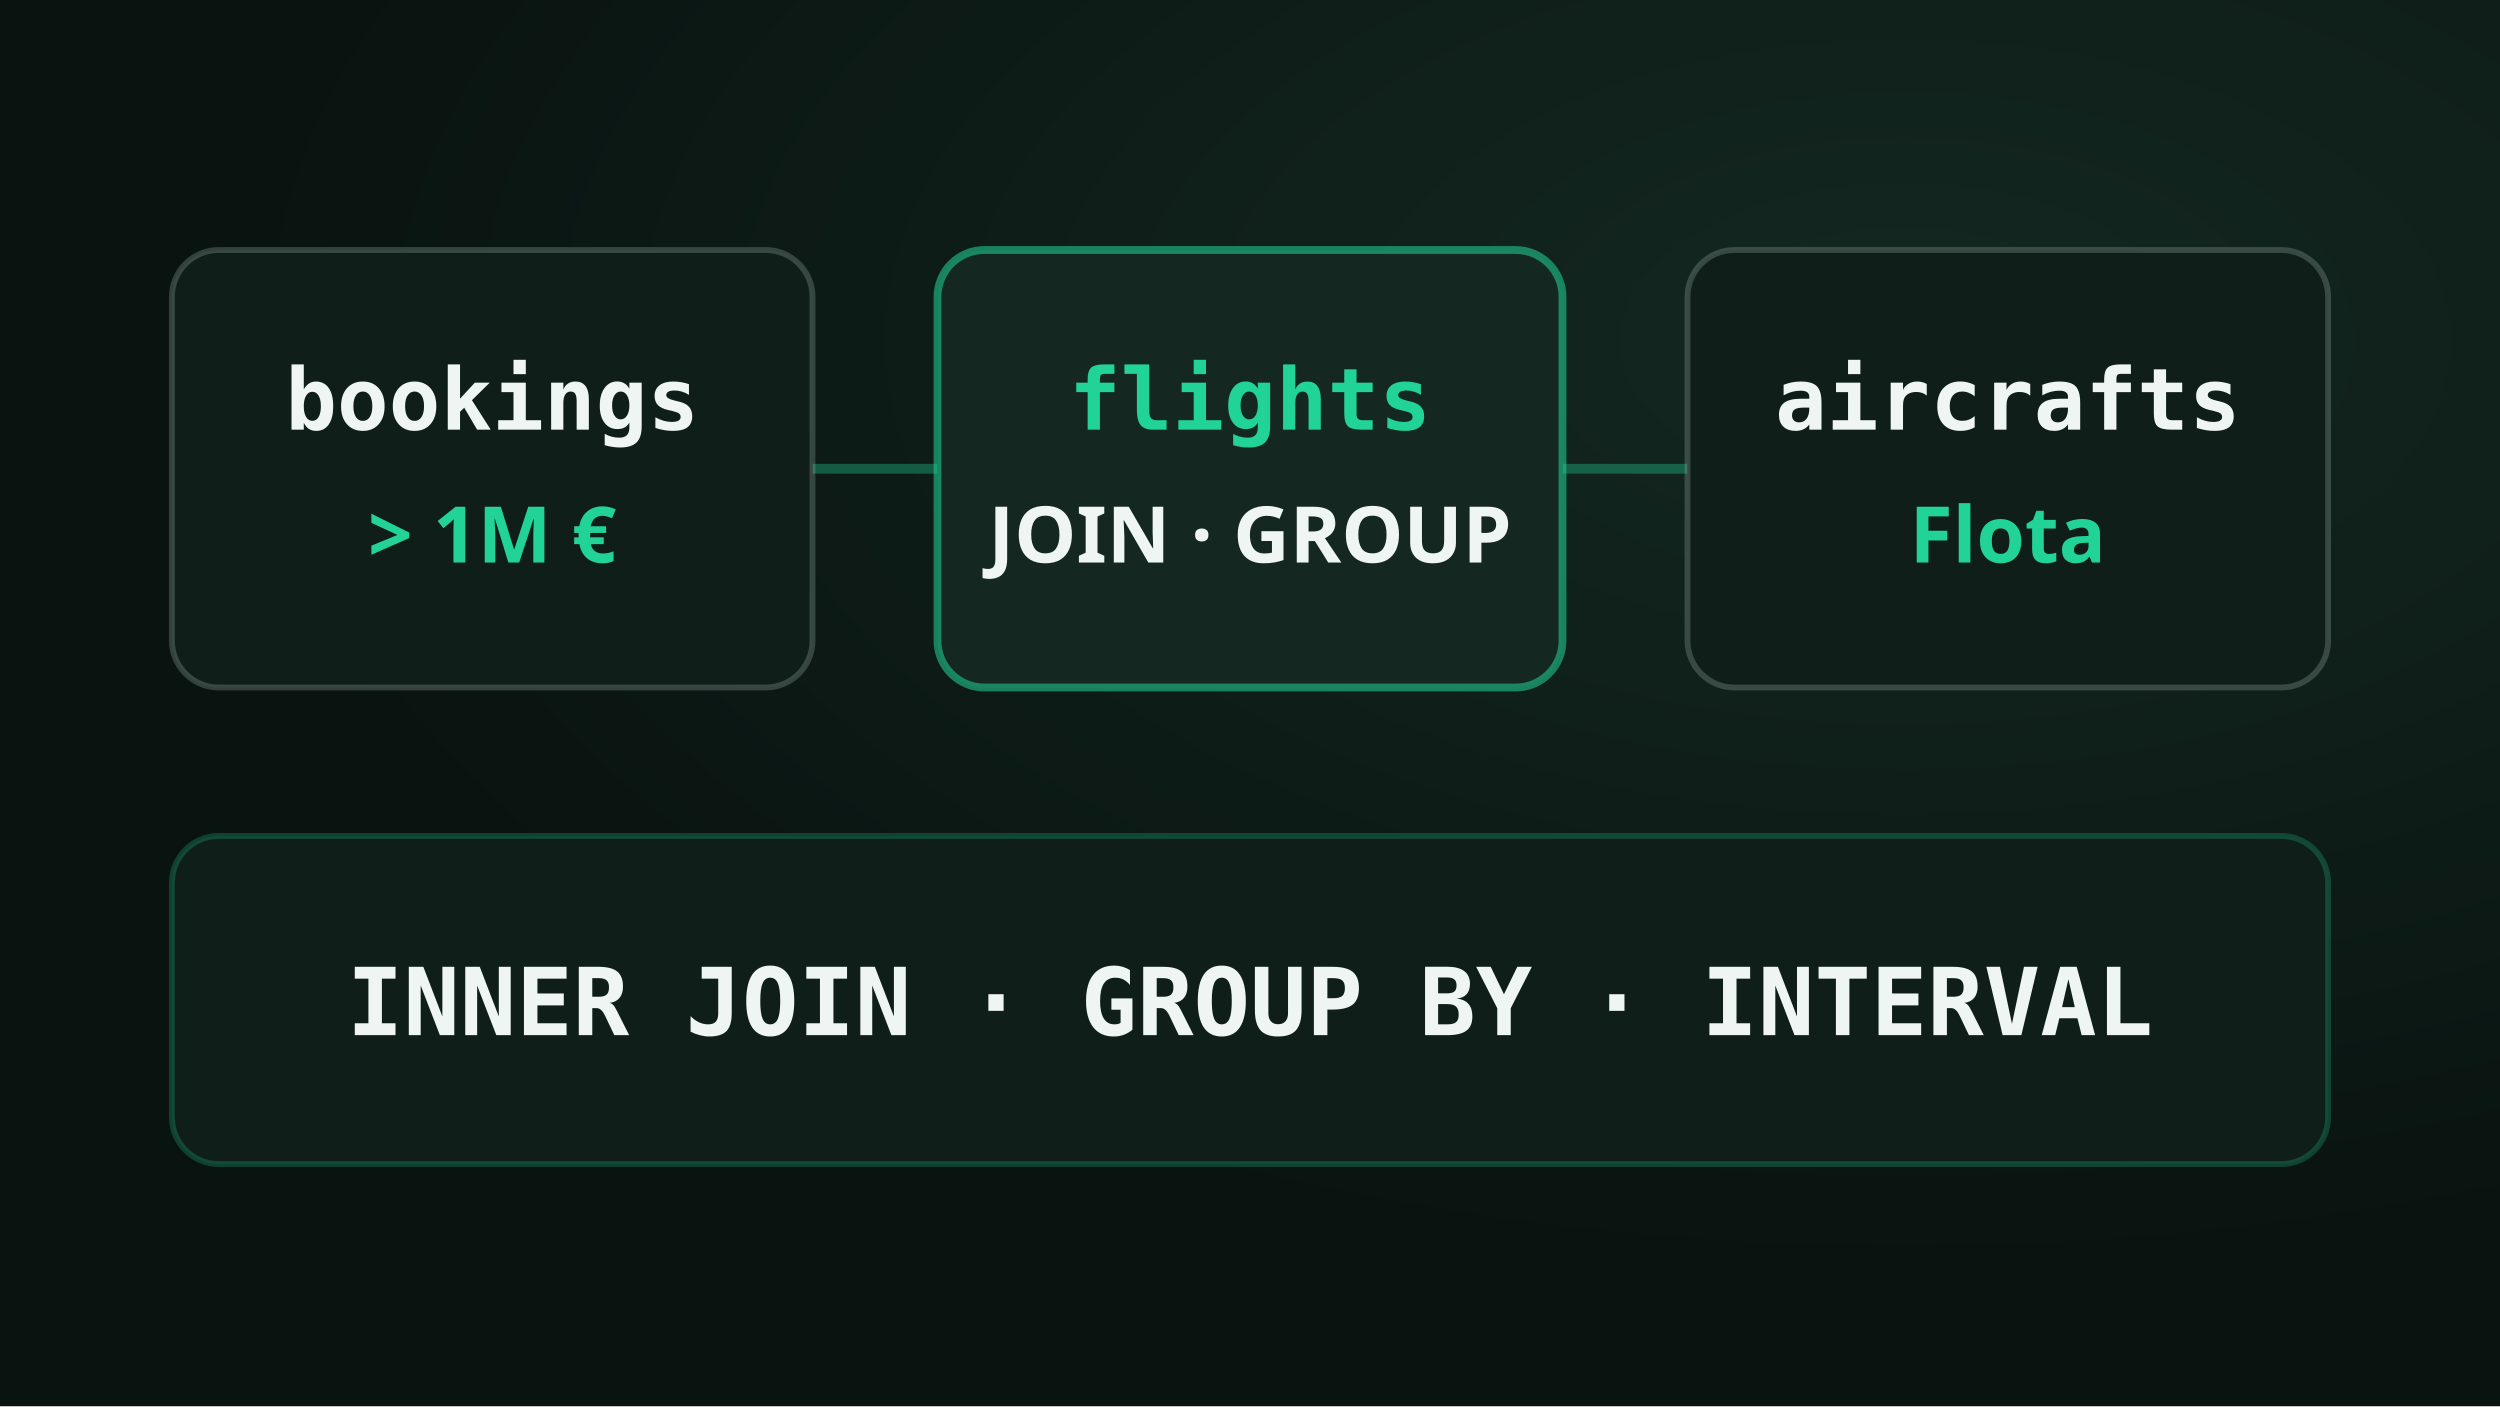
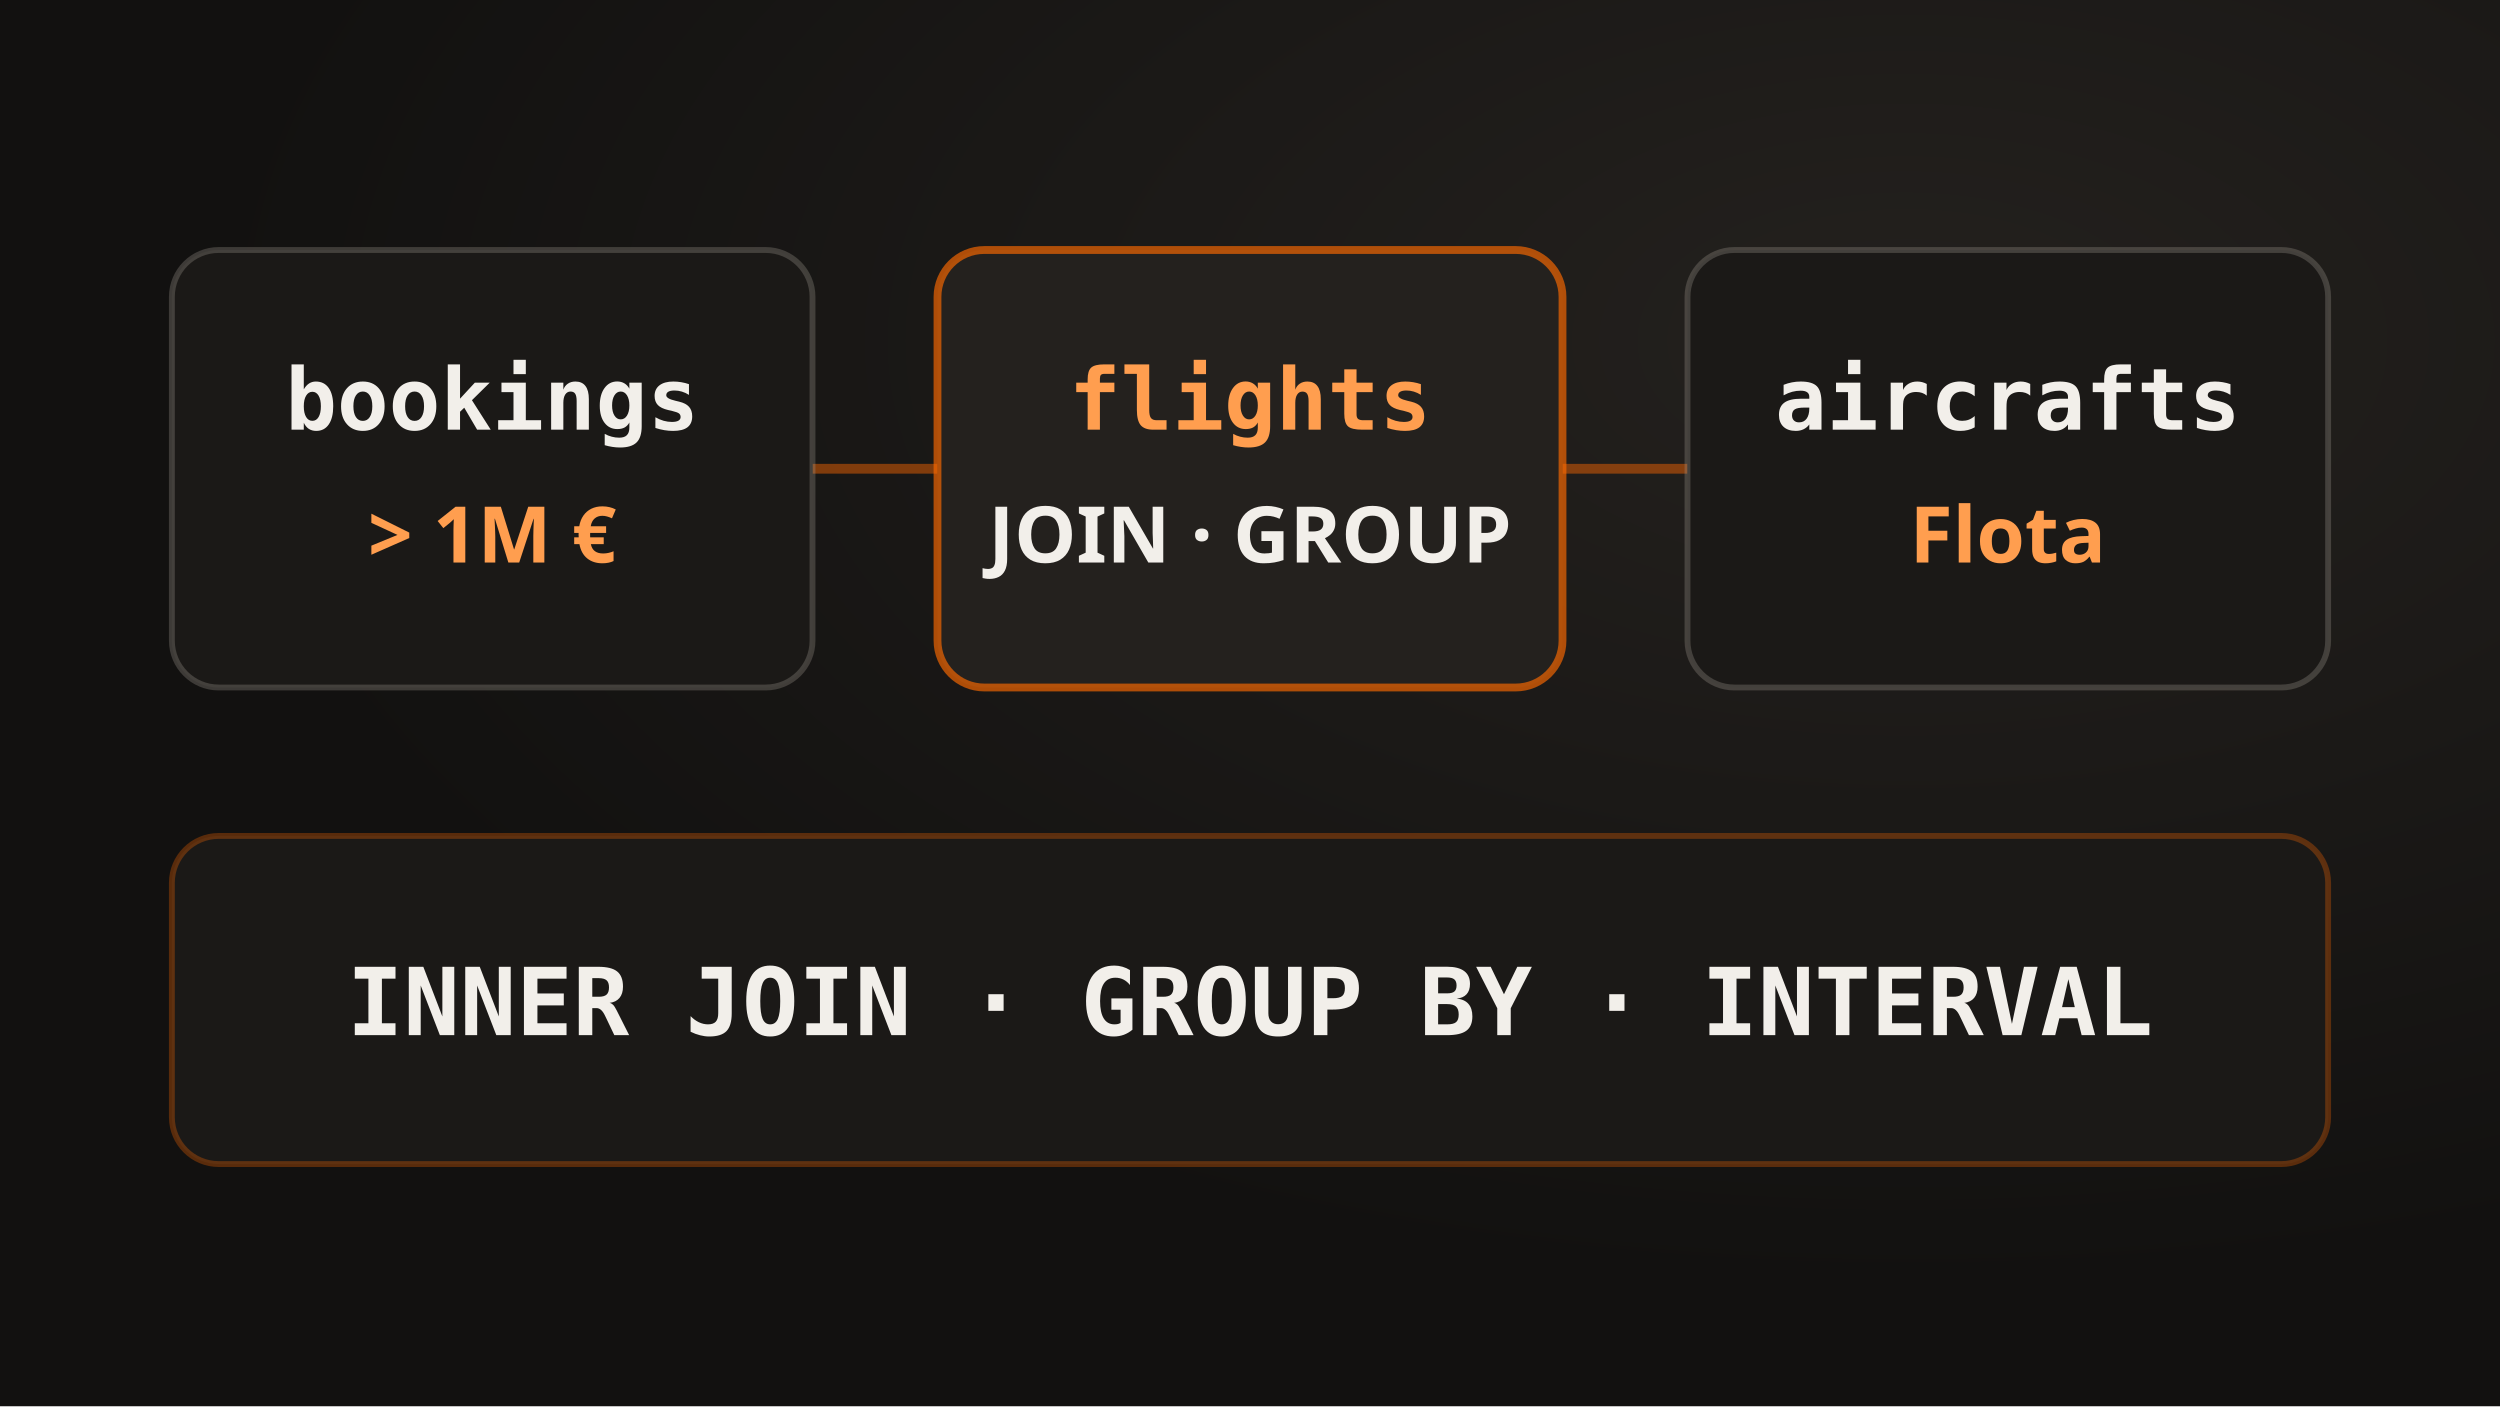
<svg xmlns="http://www.w3.org/2000/svg" viewBox="0 0 640 360" width="640" height="360">
  <defs>
    <radialGradient id="airportGlow" cx="76%" cy="24%" r="68%">
-       <stop offset="0%" stop-color="#142821" />
-       <stop offset="100%" stop-color="#091310" />
+       <stop offset="0%" stop-color="#24211E" />
+       <stop offset="100%" stop-color="#121110" />
    </radialGradient>
  </defs>
  <rect width="640" height="360" fill="url(#airportGlow)" />
-   <g stroke="#22d398" stroke-opacity="0.35" stroke-width="2.5">
+   <g stroke="#FF6A00" stroke-opacity="0.45" stroke-width="2.5">
    <line x1="208" y1="120" x2="240" y2="120" />
    <line x1="400" y1="120" x2="432" y2="120" />
  </g>
-   <rect x="44" y="64" width="164" height="112" rx="12" fill="#0f1e19" stroke="#9eb7ad" stroke-opacity="0.28" stroke-width="1.5" />
-   <text x="126" y="110" text-anchor="middle" font-family="monospace" font-size="22" font-weight="700" fill="#eef5f2">bookings</text>
-   <text x="126" y="144" text-anchor="middle" font-family="sans-serif" font-size="20" font-weight="600" fill="#22d398">&gt; 1M €</text>
-   <rect x="240" y="64" width="160" height="112" rx="12" fill="#142821" stroke="#22d398" stroke-opacity="0.55" stroke-width="2" />
-   <text x="320" y="110" text-anchor="middle" font-family="monospace" font-size="22" font-weight="700" fill="#22d398">flights</text>
-   <text x="320" y="144" text-anchor="middle" font-family="sans-serif" font-size="20" font-weight="600" fill="#eef5f2">JOIN · GROUP</text>
-   <rect x="432" y="64" width="164" height="112" rx="12" fill="#0f1e19" stroke="#9eb7ad" stroke-opacity="0.28" stroke-width="1.5" />
-   <text x="514" y="110" text-anchor="middle" font-family="monospace" font-size="22" font-weight="700" fill="#eef5f2">aircrafts</text>
-   <text x="514" y="144" text-anchor="middle" font-family="sans-serif" font-size="20" font-weight="600" fill="#22d398">Flota</text>
-   <rect x="44" y="214" width="552" height="84" rx="12" fill="#0f1e19" stroke="#22d398" stroke-opacity="0.24" stroke-width="1.5" />
-   <text x="320" y="265" text-anchor="middle" font-family="monospace" font-size="24" font-weight="700" fill="#eef5f2">INNER JOIN  ·  GROUP BY  ·  INTERVAL</text>
+   <rect x="44" y="64" width="164" height="112" rx="12" fill="#1B1917" stroke="#ABA49C" stroke-opacity="0.28" stroke-width="1.5" />
+   <text x="126" y="110" text-anchor="middle" font-family="monospace" font-size="22" font-weight="700" fill="#F2EFEA">bookings</text>
+   <text x="126" y="144" text-anchor="middle" font-family="sans-serif" font-size="20" font-weight="600" fill="#FF9E4F">&gt; 1M €</text>
+   <rect x="240" y="64" width="160" height="112" rx="12" fill="#24211E" stroke="#FF6A00" stroke-opacity="0.65" stroke-width="2" />
+   <text x="320" y="110" text-anchor="middle" font-family="monospace" font-size="22" font-weight="700" fill="#FF9E4F">flights</text>
+   <text x="320" y="144" text-anchor="middle" font-family="sans-serif" font-size="20" font-weight="600" fill="#F2EFEA">JOIN · GROUP</text>
+   <rect x="432" y="64" width="164" height="112" rx="12" fill="#1B1917" stroke="#ABA49C" stroke-opacity="0.28" stroke-width="1.5" />
+   <text x="514" y="110" text-anchor="middle" font-family="monospace" font-size="22" font-weight="700" fill="#F2EFEA">aircrafts</text>
+   <text x="514" y="144" text-anchor="middle" font-family="sans-serif" font-size="20" font-weight="600" fill="#FF9E4F">Flota</text>
+   <rect x="44" y="214" width="552" height="84" rx="12" fill="#1B1917" stroke="#FF6A00" stroke-opacity="0.3" stroke-width="1.5" />
+   <text x="320" y="265" text-anchor="middle" font-family="monospace" font-size="24" font-weight="700" fill="#F2EFEA">INNER JOIN  ·  GROUP BY  ·  INTERVAL</text>
</svg>
